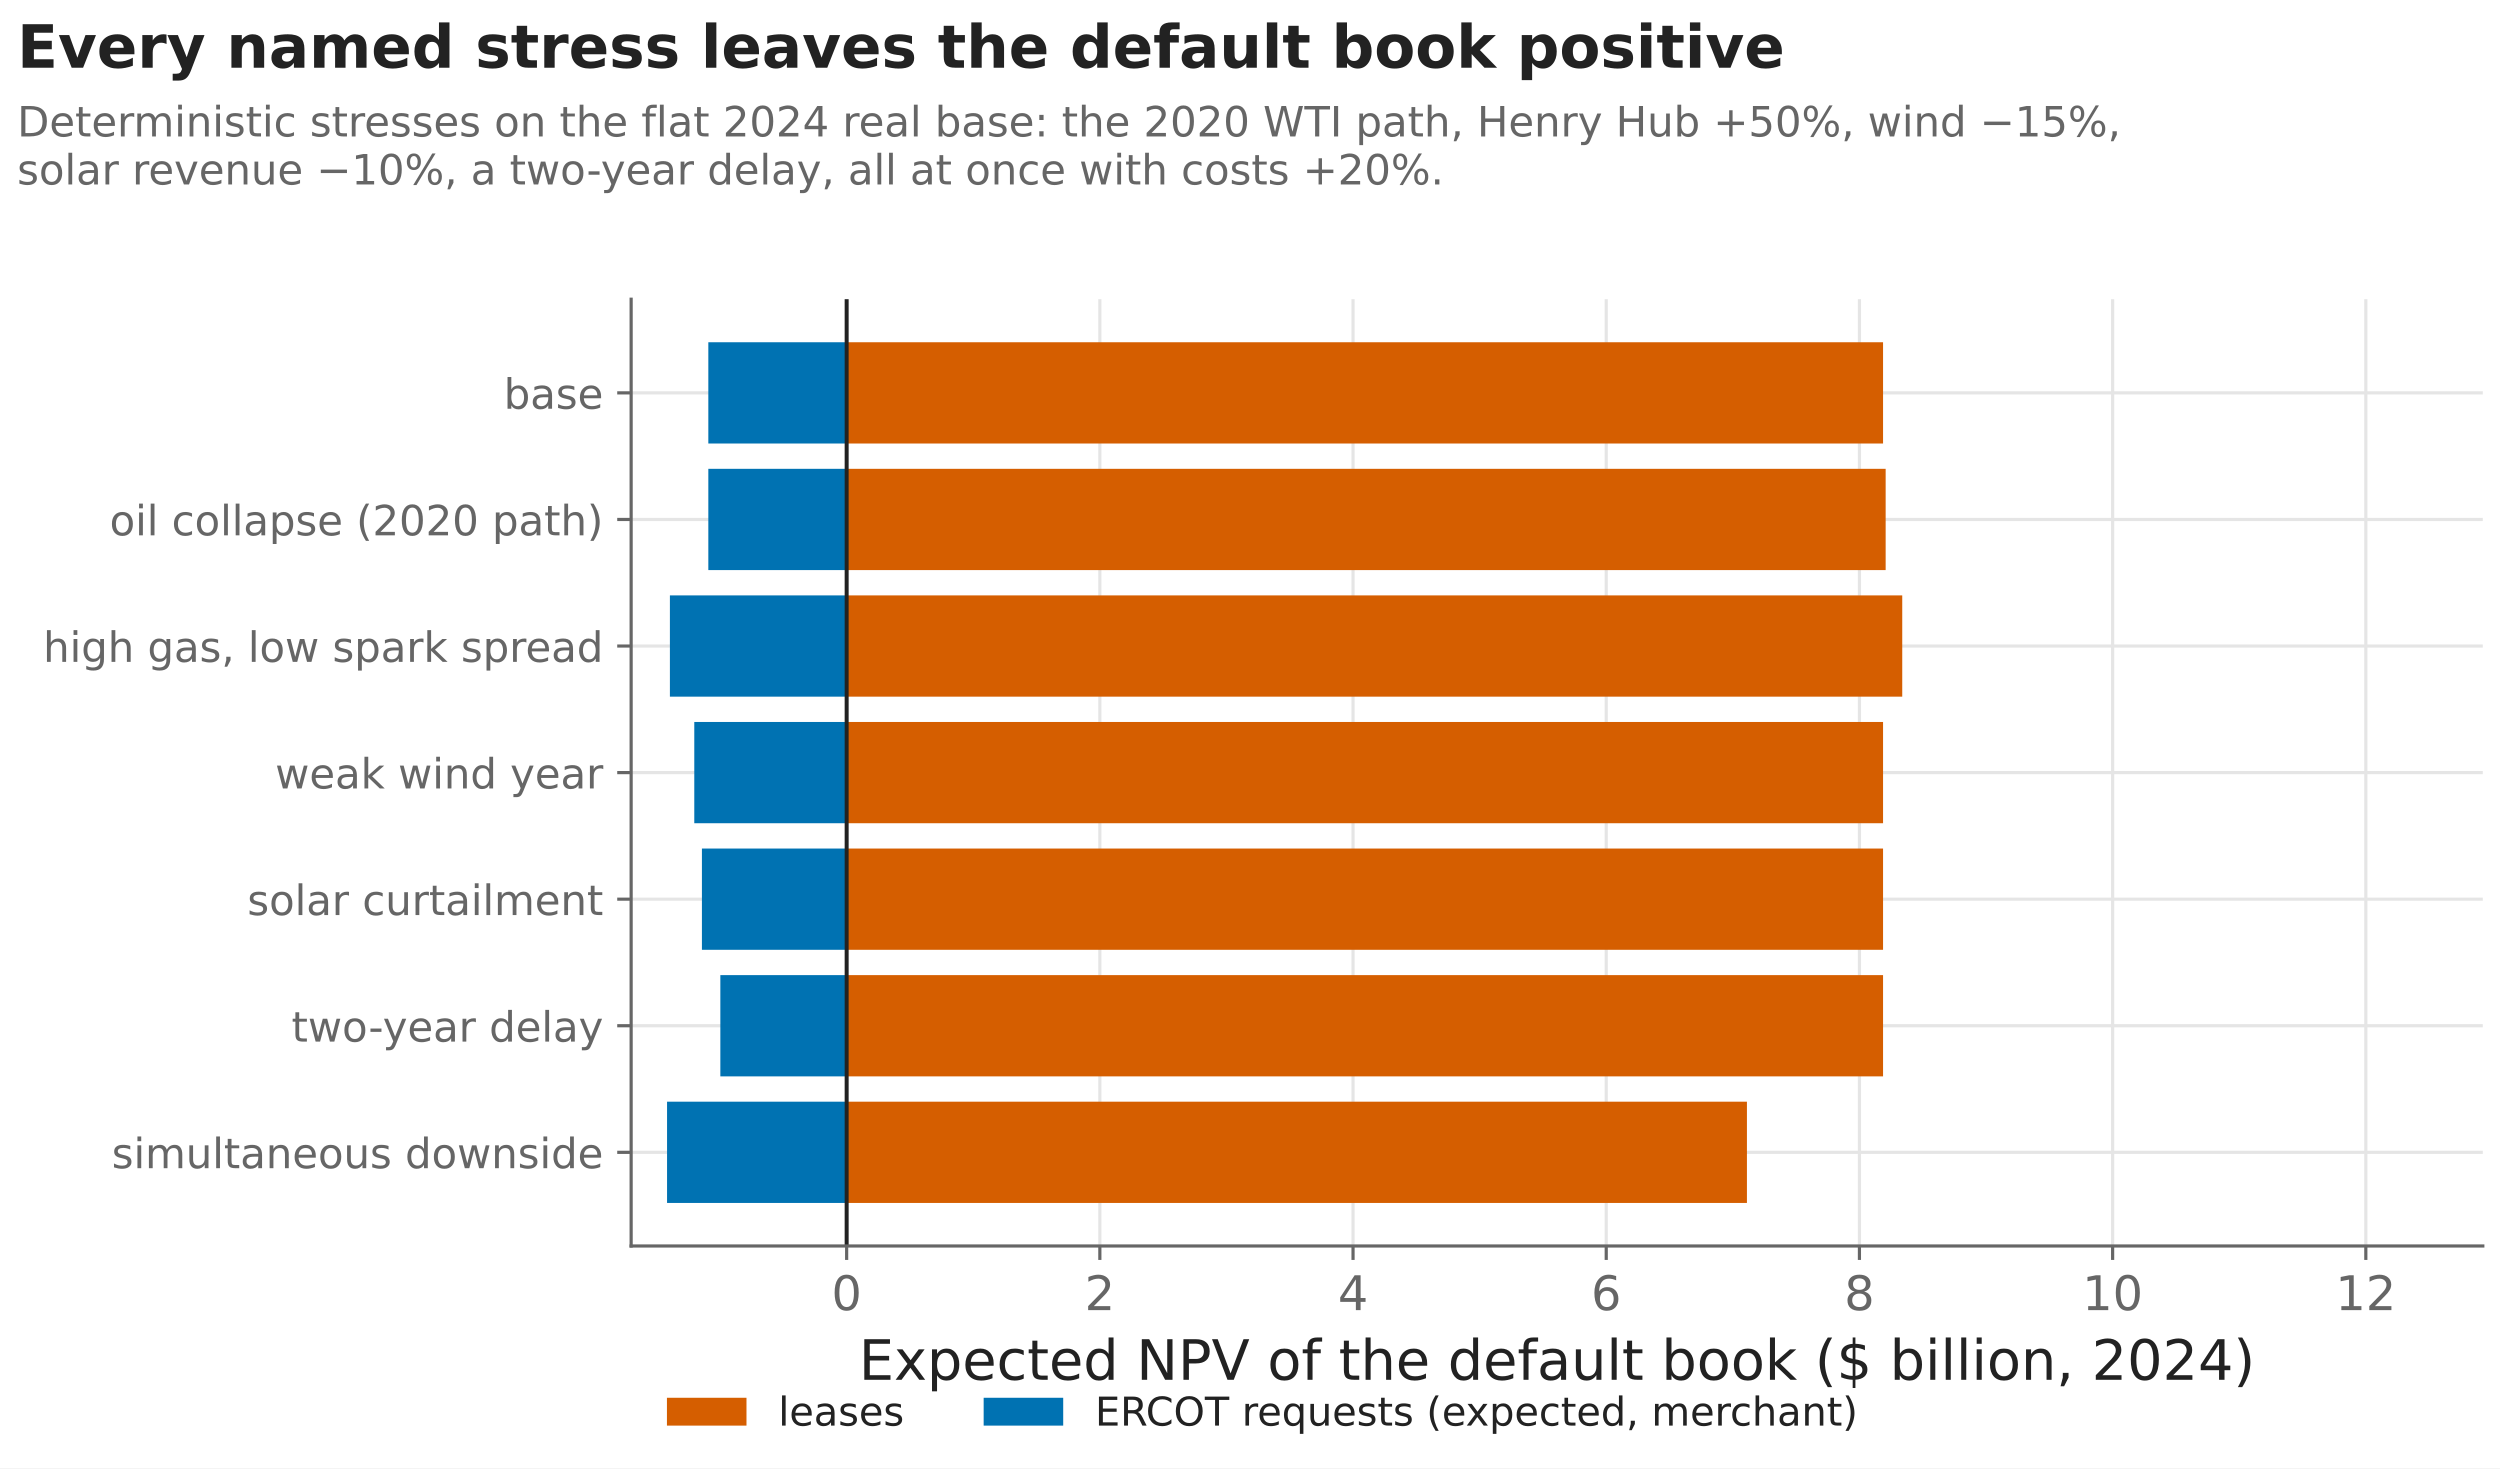
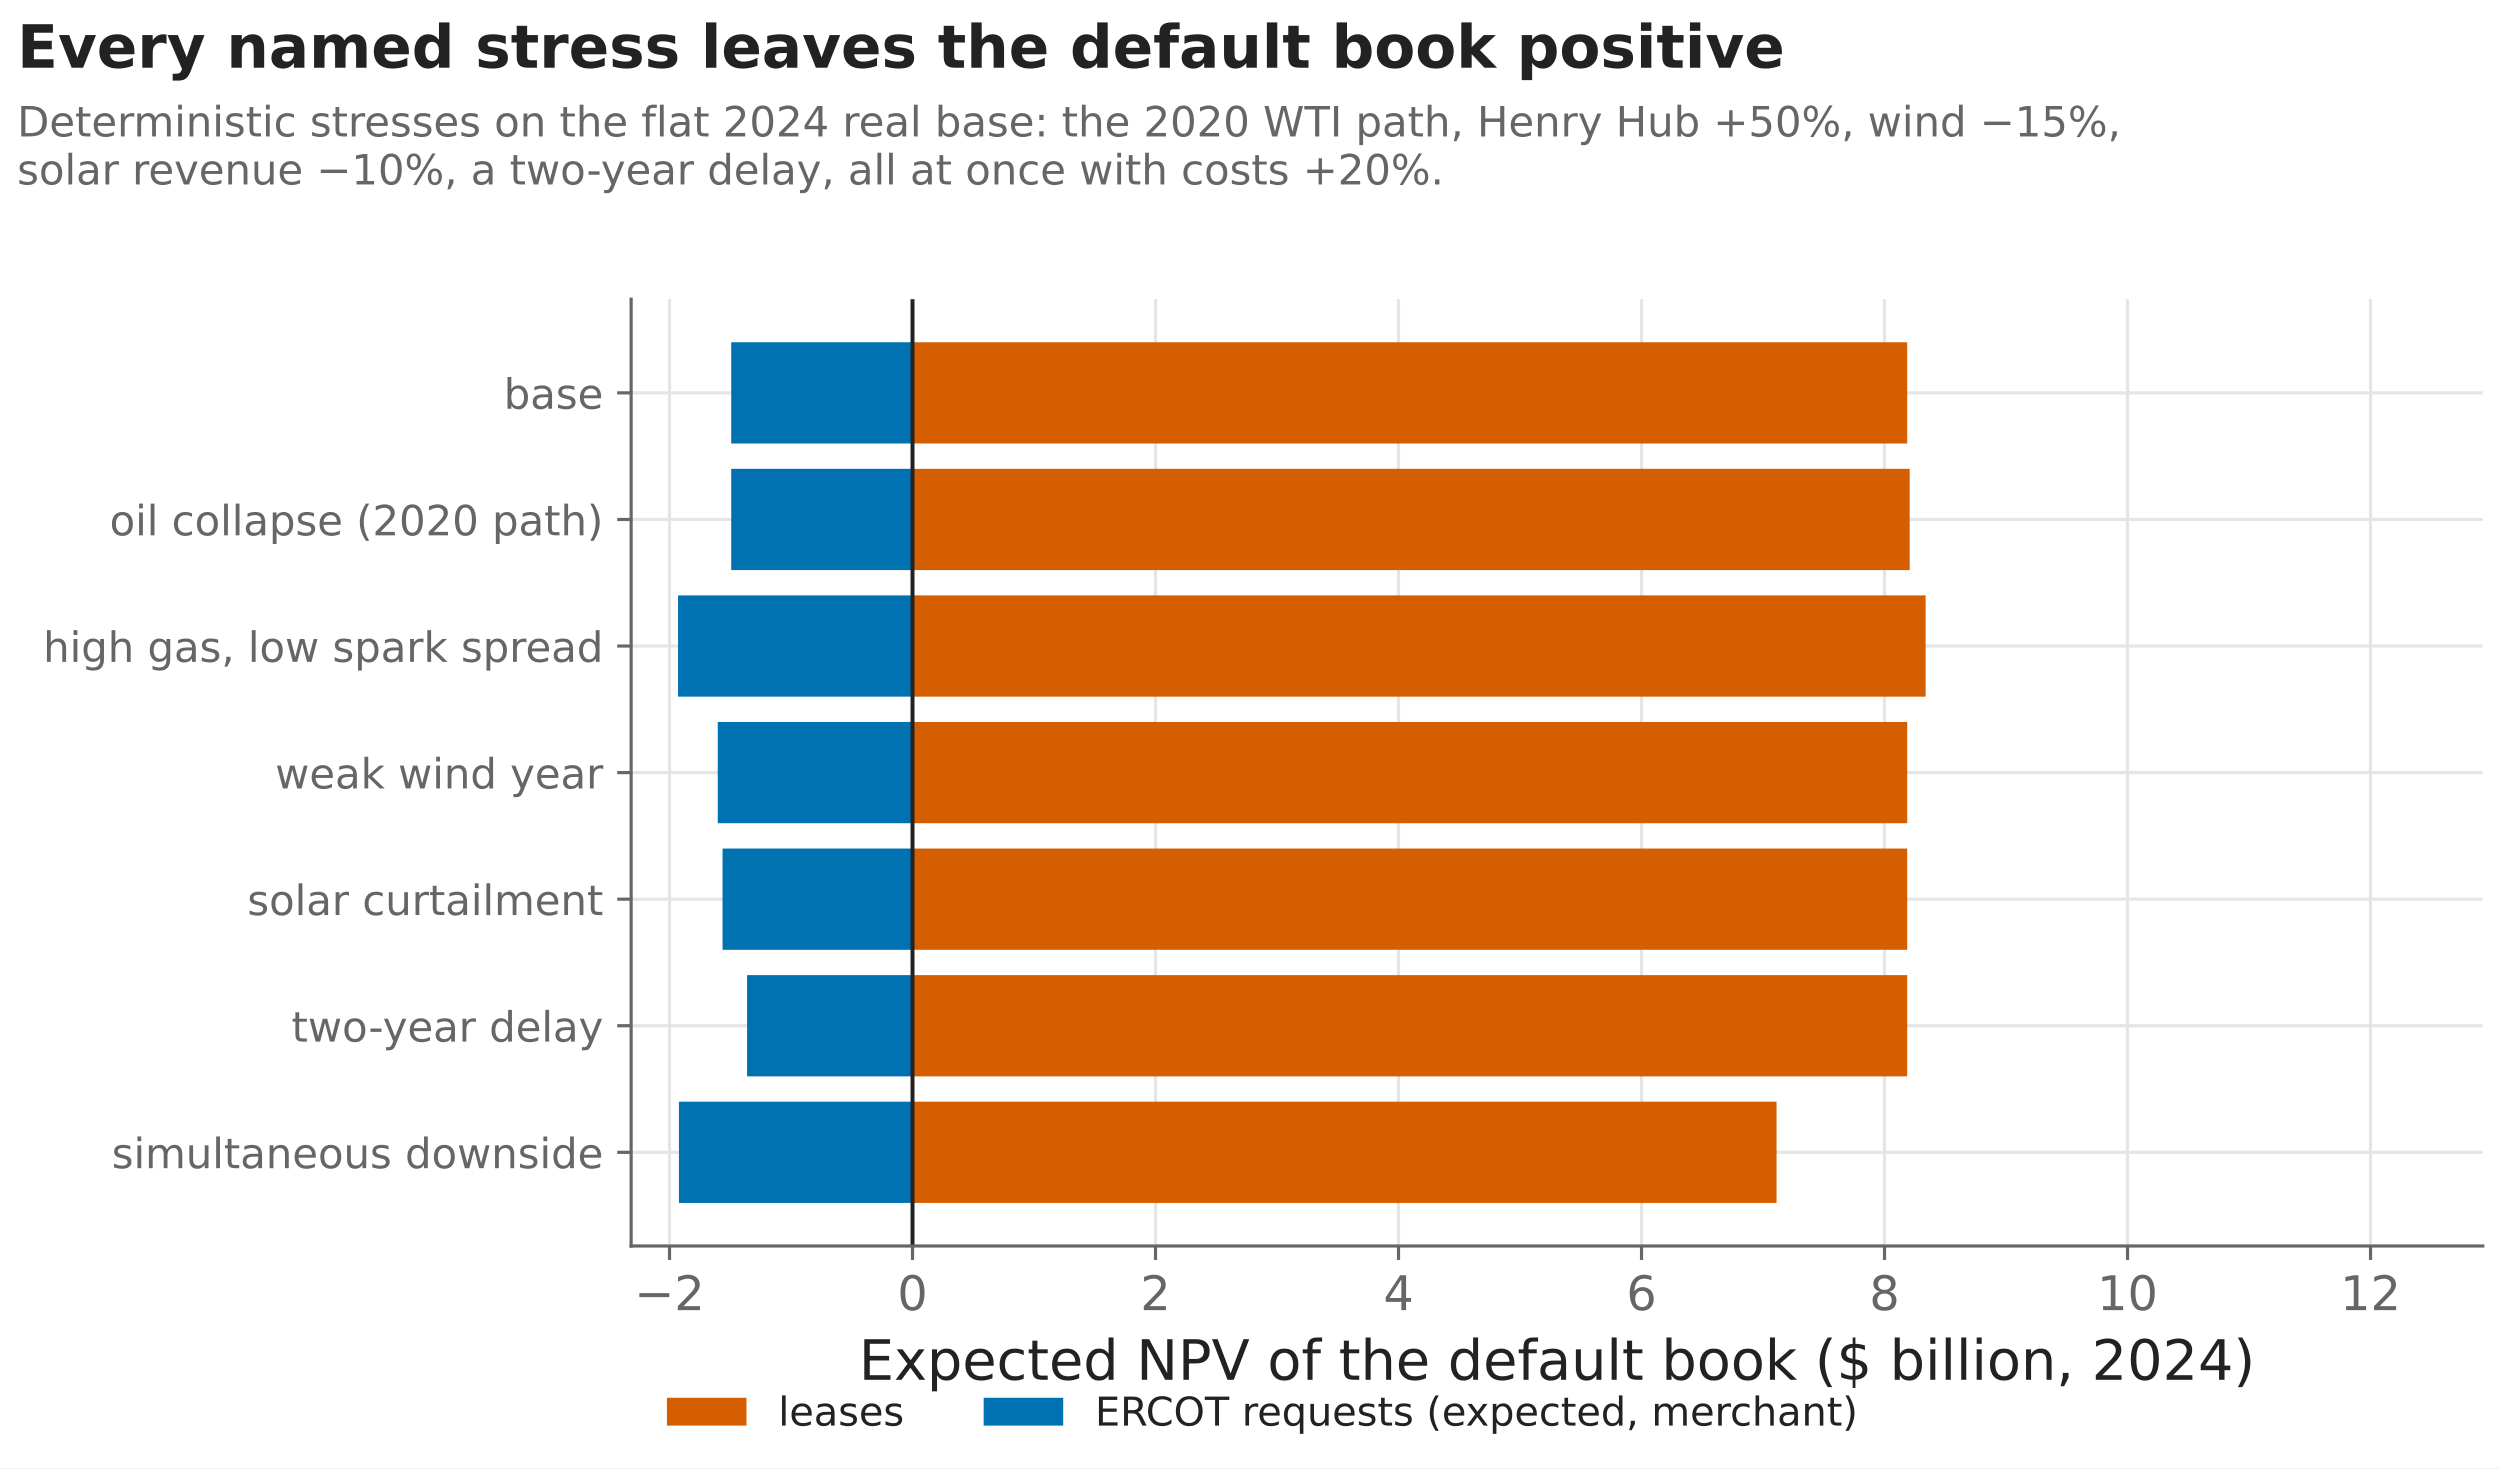
<svg xmlns="http://www.w3.org/2000/svg" xmlns:xlink="http://www.w3.org/1999/xlink" width="628.56pt" height="369.156pt" viewBox="0 0 628.56 369.156" version="1.1">
  <defs>
    <style type="text/css">*{stroke-linejoin: round; stroke-linecap: butt}</style>
  </defs>
  <g id="figure_1">
    <g id="patch_1">
      <path d="M 0 369.156  L 628.56 369.156  L 628.56 0  L 0 0  z " style="fill: #ffffff" />
    </g>
    <g id="axes_1">
      <g id="patch_2">
        <path d="M 158.684 313.27  L 624.24 313.27  L 624.24 75.23  L 158.684 75.23  z " style="fill: #ffffff" />
      </g>
      <g id="matplotlib.axis_1">
        <g id="xtick_1">
          <g id="line2d_1">
-             <path d="M 212.867 313.27  L 212.867 75.23  " clip-path="url(#p8471fedcae)" style="fill: none; stroke: #e5e5e5; stroke-width: 0.8; stroke-linecap: square" />
+             <path d="M 168.333 313.27  L 168.333 75.23  " clip-path="url(#p8471fedcae)" style="fill: none; stroke: #e5e5e5; stroke-width: 0.8; stroke-linecap: square" />
          </g>
          <g id="line2d_2">
            <defs>
              <path id="me00eba5936" d="M 0 0  L 0 3.5  " style="stroke: #666666; stroke-width: 0.8" />
            </defs>
            <g>
-               <use xlink:href="#me00eba5936" x="212.867" y="313.27" style="fill: #666666; stroke: #666666; stroke-width: 0.8" />
+               <use xlink:href="#me00eba5936" x="168.333" y="313.27" style="fill: #666666; stroke: #666666; stroke-width: 0.8" />
            </g>
          </g>
          <g id="text_1">
-             <text style="font-size: 12px; font-family: 'DejaVu Sans', 'Bitstream Vera Sans', 'Computer Modern Sans Serif', 'Lucida Grande', 'Verdana', 'Geneva', 'Lucid', 'Arial', 'Helvetica', 'Avant Garde', sans-serif; text-anchor: middle; fill: #666666" x="212.867" y="329.387" transform="rotate(-0 212.8672 329.3874)">0</text>
+             <text style="font-size: 12px; font-family: 'DejaVu Sans', 'Bitstream Vera Sans', 'Computer Modern Sans Serif', 'Lucida Grande', 'Verdana', 'Geneva', 'Lucid', 'Arial', 'Helvetica', 'Avant Garde', sans-serif; text-anchor: middle; fill: #666666" x="168.333" y="329.387" transform="rotate(-0 168.3327 329.3874)">−2</text>
          </g>
        </g>
        <g id="xtick_2">
          <g id="line2d_3">
-             <path d="M 276.527 313.27  L 276.527 75.23  " clip-path="url(#p8471fedcae)" style="fill: none; stroke: #e5e5e5; stroke-width: 0.8; stroke-linecap: square" />
+             <path d="M 229.429 313.27  L 229.429 75.23  " clip-path="url(#p8471fedcae)" style="fill: none; stroke: #e5e5e5; stroke-width: 0.8; stroke-linecap: square" />
          </g>
          <g id="line2d_4">
            <g>
-               <use xlink:href="#me00eba5936" x="276.527" y="313.27" style="fill: #666666; stroke: #666666; stroke-width: 0.8" />
+               <use xlink:href="#me00eba5936" x="229.429" y="313.27" style="fill: #666666; stroke: #666666; stroke-width: 0.8" />
            </g>
          </g>
          <g id="text_2">
-             <text style="font-size: 12px; font-family: 'DejaVu Sans', 'Bitstream Vera Sans', 'Computer Modern Sans Serif', 'Lucida Grande', 'Verdana', 'Geneva', 'Lucid', 'Arial', 'Helvetica', 'Avant Garde', sans-serif; text-anchor: middle; fill: #666666" x="276.527" y="329.387" transform="rotate(-0 276.5266 329.3874)">2</text>
+             <text style="font-size: 12px; font-family: 'DejaVu Sans', 'Bitstream Vera Sans', 'Computer Modern Sans Serif', 'Lucida Grande', 'Verdana', 'Geneva', 'Lucid', 'Arial', 'Helvetica', 'Avant Garde', sans-serif; text-anchor: middle; fill: #666666" x="229.429" y="329.387" transform="rotate(-0 229.4292 329.3874)">0</text>
          </g>
        </g>
        <g id="xtick_3">
          <g id="line2d_5">
-             <path d="M 340.186 313.27  L 340.186 75.23  " clip-path="url(#p8471fedcae)" style="fill: none; stroke: #e5e5e5; stroke-width: 0.8; stroke-linecap: square" />
+             <path d="M 290.526 313.27  L 290.526 75.23  " clip-path="url(#p8471fedcae)" style="fill: none; stroke: #e5e5e5; stroke-width: 0.8; stroke-linecap: square" />
          </g>
          <g id="line2d_6">
            <g>
-               <use xlink:href="#me00eba5936" x="340.186" y="313.27" style="fill: #666666; stroke: #666666; stroke-width: 0.8" />
+               <use xlink:href="#me00eba5936" x="290.526" y="313.27" style="fill: #666666; stroke: #666666; stroke-width: 0.8" />
            </g>
          </g>
          <g id="text_3">
-             <text style="font-size: 12px; font-family: 'DejaVu Sans', 'Bitstream Vera Sans', 'Computer Modern Sans Serif', 'Lucida Grande', 'Verdana', 'Geneva', 'Lucid', 'Arial', 'Helvetica', 'Avant Garde', sans-serif; text-anchor: middle; fill: #666666" x="340.186" y="329.387" transform="rotate(-0 340.1861 329.3874)">4</text>
+             <text style="font-size: 12px; font-family: 'DejaVu Sans', 'Bitstream Vera Sans', 'Computer Modern Sans Serif', 'Lucida Grande', 'Verdana', 'Geneva', 'Lucid', 'Arial', 'Helvetica', 'Avant Garde', sans-serif; text-anchor: middle; fill: #666666" x="290.526" y="329.387" transform="rotate(-0 290.5257 329.3874)">2</text>
          </g>
        </g>
        <g id="xtick_4">
          <g id="line2d_7">
-             <path d="M 403.846 313.27  L 403.846 75.23  " clip-path="url(#p8471fedcae)" style="fill: none; stroke: #e5e5e5; stroke-width: 0.8; stroke-linecap: square" />
+             <path d="M 351.622 313.27  L 351.622 75.23  " clip-path="url(#p8471fedcae)" style="fill: none; stroke: #e5e5e5; stroke-width: 0.8; stroke-linecap: square" />
          </g>
          <g id="line2d_8">
            <g>
-               <use xlink:href="#me00eba5936" x="403.846" y="313.27" style="fill: #666666; stroke: #666666; stroke-width: 0.8" />
+               <use xlink:href="#me00eba5936" x="351.622" y="313.27" style="fill: #666666; stroke: #666666; stroke-width: 0.8" />
            </g>
          </g>
          <g id="text_4">
-             <text style="font-size: 12px; font-family: 'DejaVu Sans', 'Bitstream Vera Sans', 'Computer Modern Sans Serif', 'Lucida Grande', 'Verdana', 'Geneva', 'Lucid', 'Arial', 'Helvetica', 'Avant Garde', sans-serif; text-anchor: middle; fill: #666666" x="403.846" y="329.387" transform="rotate(-0 403.8456 329.3874)">6</text>
+             <text style="font-size: 12px; font-family: 'DejaVu Sans', 'Bitstream Vera Sans', 'Computer Modern Sans Serif', 'Lucida Grande', 'Verdana', 'Geneva', 'Lucid', 'Arial', 'Helvetica', 'Avant Garde', sans-serif; text-anchor: middle; fill: #666666" x="351.622" y="329.387" transform="rotate(-0 351.6222 329.3874)">4</text>
          </g>
        </g>
        <g id="xtick_5">
          <g id="line2d_9">
-             <path d="M 467.505 313.27  L 467.505 75.23  " clip-path="url(#p8471fedcae)" style="fill: none; stroke: #e5e5e5; stroke-width: 0.8; stroke-linecap: square" />
+             <path d="M 412.719 313.27  L 412.719 75.23  " clip-path="url(#p8471fedcae)" style="fill: none; stroke: #e5e5e5; stroke-width: 0.8; stroke-linecap: square" />
          </g>
          <g id="line2d_10">
            <g>
-               <use xlink:href="#me00eba5936" x="467.505" y="313.27" style="fill: #666666; stroke: #666666; stroke-width: 0.8" />
+               <use xlink:href="#me00eba5936" x="412.719" y="313.27" style="fill: #666666; stroke: #666666; stroke-width: 0.8" />
            </g>
          </g>
          <g id="text_5">
-             <text style="font-size: 12px; font-family: 'DejaVu Sans', 'Bitstream Vera Sans', 'Computer Modern Sans Serif', 'Lucida Grande', 'Verdana', 'Geneva', 'Lucid', 'Arial', 'Helvetica', 'Avant Garde', sans-serif; text-anchor: middle; fill: #666666" x="467.505" y="329.387" transform="rotate(-0 467.505 329.3874)">8</text>
+             <text style="font-size: 12px; font-family: 'DejaVu Sans', 'Bitstream Vera Sans', 'Computer Modern Sans Serif', 'Lucida Grande', 'Verdana', 'Geneva', 'Lucid', 'Arial', 'Helvetica', 'Avant Garde', sans-serif; text-anchor: middle; fill: #666666" x="412.719" y="329.387" transform="rotate(-0 412.7188 329.3874)">6</text>
          </g>
        </g>
        <g id="xtick_6">
          <g id="line2d_11">
-             <path d="M 531.165 313.27  L 531.165 75.23  " clip-path="url(#p8471fedcae)" style="fill: none; stroke: #e5e5e5; stroke-width: 0.8; stroke-linecap: square" />
+             <path d="M 473.815 313.27  L 473.815 75.23  " clip-path="url(#p8471fedcae)" style="fill: none; stroke: #e5e5e5; stroke-width: 0.8; stroke-linecap: square" />
          </g>
          <g id="line2d_12">
            <g>
-               <use xlink:href="#me00eba5936" x="531.165" y="313.27" style="fill: #666666; stroke: #666666; stroke-width: 0.8" />
+               <use xlink:href="#me00eba5936" x="473.815" y="313.27" style="fill: #666666; stroke: #666666; stroke-width: 0.8" />
            </g>
          </g>
          <g id="text_6">
-             <text style="font-size: 12px; font-family: 'DejaVu Sans', 'Bitstream Vera Sans', 'Computer Modern Sans Serif', 'Lucida Grande', 'Verdana', 'Geneva', 'Lucid', 'Arial', 'Helvetica', 'Avant Garde', sans-serif; text-anchor: middle; fill: #666666" x="531.165" y="329.387" transform="rotate(-0 531.1645 329.3874)">10</text>
+             <text style="font-size: 12px; font-family: 'DejaVu Sans', 'Bitstream Vera Sans', 'Computer Modern Sans Serif', 'Lucida Grande', 'Verdana', 'Geneva', 'Lucid', 'Arial', 'Helvetica', 'Avant Garde', sans-serif; text-anchor: middle; fill: #666666" x="473.815" y="329.387" transform="rotate(-0 473.8153 329.3874)">8</text>
          </g>
        </g>
        <g id="xtick_7">
          <g id="line2d_13">
-             <path d="M 594.824 313.27  L 594.824 75.23  " clip-path="url(#p8471fedcae)" style="fill: none; stroke: #e5e5e5; stroke-width: 0.8; stroke-linecap: square" />
+             <path d="M 534.912 313.27  L 534.912 75.23  " clip-path="url(#p8471fedcae)" style="fill: none; stroke: #e5e5e5; stroke-width: 0.8; stroke-linecap: square" />
          </g>
          <g id="line2d_14">
            <g>
-               <use xlink:href="#me00eba5936" x="594.824" y="313.27" style="fill: #666666; stroke: #666666; stroke-width: 0.8" />
+               <use xlink:href="#me00eba5936" x="534.912" y="313.27" style="fill: #666666; stroke: #666666; stroke-width: 0.8" />
            </g>
          </g>
          <g id="text_7">
-             <text style="font-size: 12px; font-family: 'DejaVu Sans', 'Bitstream Vera Sans', 'Computer Modern Sans Serif', 'Lucida Grande', 'Verdana', 'Geneva', 'Lucid', 'Arial', 'Helvetica', 'Avant Garde', sans-serif; text-anchor: middle; fill: #666666" x="594.824" y="329.387" transform="rotate(-0 594.824 329.3874)">12</text>
-           </g>
-         </g>
-         <g id="text_8">
+             <text style="font-size: 12px; font-family: 'DejaVu Sans', 'Bitstream Vera Sans', 'Computer Modern Sans Serif', 'Lucida Grande', 'Verdana', 'Geneva', 'Lucid', 'Arial', 'Helvetica', 'Avant Garde', sans-serif; text-anchor: middle; fill: #666666" x="534.912" y="329.387" transform="rotate(-0 534.9118 329.3874)">10</text>
+           </g>
+         </g>
+         <g id="xtick_8">
+           <g id="line2d_15">
+             <path d="M 596.008 313.27  L 596.008 75.23  " clip-path="url(#p8471fedcae)" style="fill: none; stroke: #e5e5e5; stroke-width: 0.8; stroke-linecap: square" />
+           </g>
+           <g id="line2d_16">
+             <g>
+               <use xlink:href="#me00eba5936" x="596.008" y="313.27" style="fill: #666666; stroke: #666666; stroke-width: 0.8" />
+             </g>
+           </g>
+           <g id="text_8">
+             <text style="font-size: 12px; font-family: 'DejaVu Sans', 'Bitstream Vera Sans', 'Computer Modern Sans Serif', 'Lucida Grande', 'Verdana', 'Geneva', 'Lucid', 'Arial', 'Helvetica', 'Avant Garde', sans-serif; text-anchor: middle; fill: #666666" x="596.008" y="329.387" transform="rotate(-0 596.0083 329.3874)">12</text>
+           </g>
+         </g>
+         <g id="text_9">
          <text style="font-size: 14px; font-family: 'DejaVu Sans', 'Bitstream Vera Sans', 'Computer Modern Sans Serif', 'Lucida Grande', 'Verdana', 'Geneva', 'Lucid', 'Arial', 'Helvetica', 'Avant Garde', sans-serif; text-anchor: middle; fill: #222222" x="391.462" y="346.908" transform="rotate(-0 391.4619 346.908)">Expected NPV of the default book ($ billion, 2024)</text>
        </g>
      </g>
      <g id="matplotlib.axis_2">
        <g id="ytick_1">
-           <g id="line2d_15">
+           <g id="line2d_17">
            <path d="M 158.684 98.78  L 624.24 98.78  " clip-path="url(#p8471fedcae)" style="fill: none; stroke: #e5e5e5; stroke-width: 0.8; stroke-linecap: square" />
          </g>
-           <g id="line2d_16">
+           <g id="line2d_18">
            <defs>
              <path id="mce5acbc380" d="M 0 0  L -3.5 0  " style="stroke: #666666; stroke-width: 0.8" />
            </defs>
            <g>
              <use xlink:href="#mce5acbc380" x="158.684" y="98.78" style="fill: #666666; stroke: #666666; stroke-width: 0.8" />
            </g>
          </g>
-           <g id="text_9">
+           <g id="text_10">
            <text style="font-size: 10.5px; font-family: 'DejaVu Sans', 'Bitstream Vera Sans', 'Computer Modern Sans Serif', 'Lucida Grande', 'Verdana', 'Geneva', 'Lucid', 'Arial', 'Helvetica', 'Avant Garde', sans-serif; text-anchor: end; fill: #666666" x="151.684" y="102.769" transform="rotate(-0 151.6838 102.7688)">base</text>
          </g>
        </g>
        <g id="ytick_2">
-           <g id="line2d_17">
+           <g id="line2d_19">
            <path d="M 158.684 130.603  L 624.24 130.603  " clip-path="url(#p8471fedcae)" style="fill: none; stroke: #e5e5e5; stroke-width: 0.8; stroke-linecap: square" />
          </g>
-           <g id="line2d_18">
+           <g id="line2d_20">
            <g>
              <use xlink:href="#mce5acbc380" x="158.684" y="130.603" style="fill: #666666; stroke: #666666; stroke-width: 0.8" />
            </g>
          </g>
-           <g id="text_10">
+           <g id="text_11">
            <text style="font-size: 10.5px; font-family: 'DejaVu Sans', 'Bitstream Vera Sans', 'Computer Modern Sans Serif', 'Lucida Grande', 'Verdana', 'Geneva', 'Lucid', 'Arial', 'Helvetica', 'Avant Garde', sans-serif; text-anchor: end; fill: #666666" x="151.684" y="134.592" transform="rotate(-0 151.6838 134.5923)">oil collapse (2020 path)</text>
          </g>
        </g>
        <g id="ytick_3">
-           <g id="line2d_19">
+           <g id="line2d_21">
            <path d="M 158.684 162.427  L 624.24 162.427  " clip-path="url(#p8471fedcae)" style="fill: none; stroke: #e5e5e5; stroke-width: 0.8; stroke-linecap: square" />
          </g>
-           <g id="line2d_20">
+           <g id="line2d_22">
            <g>
              <use xlink:href="#mce5acbc380" x="158.684" y="162.427" style="fill: #666666; stroke: #666666; stroke-width: 0.8" />
            </g>
          </g>
-           <g id="text_11">
+           <g id="text_12">
            <text style="font-size: 10.5px; font-family: 'DejaVu Sans', 'Bitstream Vera Sans', 'Computer Modern Sans Serif', 'Lucida Grande', 'Verdana', 'Geneva', 'Lucid', 'Arial', 'Helvetica', 'Avant Garde', sans-serif; text-anchor: end; fill: #666666" x="151.684" y="166.416" transform="rotate(-0 151.6838 166.4158)">high gas, low spark spread</text>
          </g>
        </g>
        <g id="ytick_4">
-           <g id="line2d_21">
+           <g id="line2d_23">
            <path d="M 158.684 194.25  L 624.24 194.25  " clip-path="url(#p8471fedcae)" style="fill: none; stroke: #e5e5e5; stroke-width: 0.8; stroke-linecap: square" />
          </g>
-           <g id="line2d_22">
+           <g id="line2d_24">
            <g>
              <use xlink:href="#mce5acbc380" x="158.684" y="194.25" style="fill: #666666; stroke: #666666; stroke-width: 0.8" />
            </g>
          </g>
-           <g id="text_12">
+           <g id="text_13">
            <text style="font-size: 10.5px; font-family: 'DejaVu Sans', 'Bitstream Vera Sans', 'Computer Modern Sans Serif', 'Lucida Grande', 'Verdana', 'Geneva', 'Lucid', 'Arial', 'Helvetica', 'Avant Garde', sans-serif; text-anchor: end; fill: #666666" x="151.684" y="198.239" transform="rotate(-0 151.6838 198.2394)">weak wind year</text>
          </g>
        </g>
        <g id="ytick_5">
-           <g id="line2d_23">
+           <g id="line2d_25">
            <path d="M 158.684 226.074  L 624.24 226.074  " clip-path="url(#p8471fedcae)" style="fill: none; stroke: #e5e5e5; stroke-width: 0.8; stroke-linecap: square" />
          </g>
-           <g id="line2d_24">
+           <g id="line2d_26">
            <g>
              <use xlink:href="#mce5acbc380" x="158.684" y="226.074" style="fill: #666666; stroke: #666666; stroke-width: 0.8" />
            </g>
          </g>
-           <g id="text_13">
+           <g id="text_14">
            <text style="font-size: 10.5px; font-family: 'DejaVu Sans', 'Bitstream Vera Sans', 'Computer Modern Sans Serif', 'Lucida Grande', 'Verdana', 'Geneva', 'Lucid', 'Arial', 'Helvetica', 'Avant Garde', sans-serif; text-anchor: end; fill: #666666" x="151.684" y="230.063" transform="rotate(-0 151.6838 230.0629)">solar curtailment</text>
          </g>
        </g>
        <g id="ytick_6">
-           <g id="line2d_25">
+           <g id="line2d_27">
            <path d="M 158.684 257.897  L 624.24 257.897  " clip-path="url(#p8471fedcae)" style="fill: none; stroke: #e5e5e5; stroke-width: 0.8; stroke-linecap: square" />
          </g>
-           <g id="line2d_26">
+           <g id="line2d_28">
            <g>
              <use xlink:href="#mce5acbc380" x="158.684" y="257.897" style="fill: #666666; stroke: #666666; stroke-width: 0.8" />
            </g>
          </g>
-           <g id="text_14">
+           <g id="text_15">
            <text style="font-size: 10.5px; font-family: 'DejaVu Sans', 'Bitstream Vera Sans', 'Computer Modern Sans Serif', 'Lucida Grande', 'Verdana', 'Geneva', 'Lucid', 'Arial', 'Helvetica', 'Avant Garde', sans-serif; text-anchor: end; fill: #666666" x="151.684" y="261.886" transform="rotate(-0 151.6838 261.8864)">two-year delay</text>
          </g>
        </g>
        <g id="ytick_7">
-           <g id="line2d_27">
+           <g id="line2d_29">
            <path d="M 158.684 289.721  L 624.24 289.721  " clip-path="url(#p8471fedcae)" style="fill: none; stroke: #e5e5e5; stroke-width: 0.8; stroke-linecap: square" />
          </g>
-           <g id="line2d_28">
+           <g id="line2d_30">
            <g>
              <use xlink:href="#mce5acbc380" x="158.684" y="289.721" style="fill: #666666; stroke: #666666; stroke-width: 0.8" />
            </g>
          </g>
-           <g id="text_15">
+           <g id="text_16">
            <text style="font-size: 10.5px; font-family: 'DejaVu Sans', 'Bitstream Vera Sans', 'Computer Modern Sans Serif', 'Lucida Grande', 'Verdana', 'Geneva', 'Lucid', 'Arial', 'Helvetica', 'Avant Garde', sans-serif; text-anchor: end; fill: #666666" x="151.684" y="293.71" transform="rotate(-0 151.6838 293.71)">simultaneous downside</text>
          </g>
        </g>
      </g>
      <g id="patch_3">
-         <path d="M 212.867 86.05  L 473.445 86.05  L 473.445 111.509  L 212.867 111.509  z " clip-path="url(#p8471fedcae)" style="fill: #d55e00" />
+         <path d="M 229.429 86.05  L 479.516 86.05  L 479.516 111.509  L 229.429 111.509  z " clip-path="url(#p8471fedcae)" style="fill: #d55e00" />
      </g>
      <g id="patch_4">
-         <path d="M 212.867 117.874  L 474.097 117.874  L 474.097 143.333  L 212.867 143.333  z " clip-path="url(#p8471fedcae)" style="fill: #d55e00" />
+         <path d="M 229.429 117.874  L 480.142 117.874  L 480.142 143.333  L 229.429 143.333  z " clip-path="url(#p8471fedcae)" style="fill: #d55e00" />
      </g>
      <g id="patch_5">
-         <path d="M 212.867 149.697  L 478.269 149.697  L 478.269 175.156  L 212.867 175.156  z " clip-path="url(#p8471fedcae)" style="fill: #d55e00" />
+         <path d="M 229.429 149.697  L 484.146 149.697  L 484.146 175.156  L 229.429 175.156  z " clip-path="url(#p8471fedcae)" style="fill: #d55e00" />
      </g>
      <g id="patch_6">
-         <path d="M 212.867 181.521  L 473.445 181.521  L 473.445 206.98  L 212.867 206.98  z " clip-path="url(#p8471fedcae)" style="fill: #d55e00" />
+         <path d="M 229.429 181.521  L 479.516 181.521  L 479.516 206.98  L 229.429 206.98  z " clip-path="url(#p8471fedcae)" style="fill: #d55e00" />
      </g>
      <g id="patch_7">
-         <path d="M 212.867 213.344  L 473.445 213.344  L 473.445 238.803  L 212.867 238.803  z " clip-path="url(#p8471fedcae)" style="fill: #d55e00" />
+         <path d="M 229.429 213.344  L 479.516 213.344  L 479.516 238.803  L 229.429 238.803  z " clip-path="url(#p8471fedcae)" style="fill: #d55e00" />
      </g>
      <g id="patch_8">
-         <path d="M 212.867 245.168  L 473.445 245.168  L 473.445 270.627  L 212.867 270.627  z " clip-path="url(#p8471fedcae)" style="fill: #d55e00" />
+         <path d="M 229.429 245.168  L 479.516 245.168  L 479.516 270.627  L 229.429 270.627  z " clip-path="url(#p8471fedcae)" style="fill: #d55e00" />
      </g>
      <g id="patch_9">
-         <path d="M 212.867 276.991  L 439.22 276.991  L 439.22 302.45  L 212.867 302.45  z " clip-path="url(#p8471fedcae)" style="fill: #d55e00" />
+         <path d="M 229.429 276.991  L 446.669 276.991  L 446.669 302.45  L 229.429 302.45  z " clip-path="url(#p8471fedcae)" style="fill: #d55e00" />
      </g>
      <g id="patch_10">
-         <path d="M 212.867 86.05  L 178.091 86.05  L 178.091 111.509  L 212.867 111.509  z " clip-path="url(#p8471fedcae)" style="fill: #0072b2" />
+         <path d="M 229.429 86.05  L 183.847 86.05  L 183.847 111.509  L 229.429 111.509  z " clip-path="url(#p8471fedcae)" style="fill: #0072b2" />
      </g>
      <g id="patch_11">
-         <path d="M 212.867 117.874  L 178.091 117.874  L 178.091 143.333  L 212.867 143.333  z " clip-path="url(#p8471fedcae)" style="fill: #0072b2" />
+         <path d="M 229.429 117.874  L 183.847 117.874  L 183.847 143.333  L 229.429 143.333  z " clip-path="url(#p8471fedcae)" style="fill: #0072b2" />
      </g>
      <g id="patch_12">
-         <path d="M 212.867 149.697  L 168.43 149.697  L 168.43 175.156  L 212.867 175.156  z " clip-path="url(#p8471fedcae)" style="fill: #0072b2" />
+         <path d="M 229.429 149.697  L 170.475 149.697  L 170.475 175.156  L 229.429 175.156  z " clip-path="url(#p8471fedcae)" style="fill: #0072b2" />
      </g>
      <g id="patch_13">
-         <path d="M 212.867 181.521  L 174.56 181.521  L 174.56 206.98  L 212.867 206.98  z " clip-path="url(#p8471fedcae)" style="fill: #0072b2" />
+         <path d="M 229.429 181.521  L 180.458 181.521  L 180.458 206.98  L 229.429 206.98  z " clip-path="url(#p8471fedcae)" style="fill: #0072b2" />
      </g>
      <g id="patch_14">
-         <path d="M 212.867 213.344  L 176.479 213.344  L 176.479 238.803  L 212.867 238.803  z " clip-path="url(#p8471fedcae)" style="fill: #0072b2" />
+         <path d="M 229.429 213.344  L 181.668 213.344  L 181.668 238.803  L 229.429 238.803  z " clip-path="url(#p8471fedcae)" style="fill: #0072b2" />
      </g>
      <g id="patch_15">
-         <path d="M 212.867 245.168  L 181.113 245.168  L 181.113 270.627  L 212.867 270.627  z " clip-path="url(#p8471fedcae)" style="fill: #0072b2" />
+         <path d="M 229.429 245.168  L 187.832 245.168  L 187.832 270.627  L 229.429 270.627  z " clip-path="url(#p8471fedcae)" style="fill: #0072b2" />
      </g>
      <g id="patch_16">
-         <path d="M 212.867 276.991  L 167.714 276.991  L 167.714 302.45  L 212.867 302.45  z " clip-path="url(#p8471fedcae)" style="fill: #0072b2" />
-       </g>
-       <g id="line2d_29">
-         <path d="M 212.867 313.27  L 212.867 75.23  " clip-path="url(#p8471fedcae)" style="fill: none; stroke: #222222; stroke-linecap: square" />
+         <path d="M 229.429 276.991  L 170.698 276.991  L 170.698 302.45  L 229.429 302.45  z " clip-path="url(#p8471fedcae)" style="fill: #0072b2" />
+       </g>
+       <g id="line2d_31">
+         <path d="M 229.429 313.27  L 229.429 75.23  " clip-path="url(#p8471fedcae)" style="fill: none; stroke: #222222; stroke-linecap: square" />
      </g>
      <g id="patch_17">
        <path d="M 158.684 313.27  L 158.684 75.23  " style="fill: none; stroke: #666666; stroke-width: 0.8; stroke-linejoin: miter; stroke-linecap: square" />
      </g>
      <g id="patch_18">
        <path d="M 158.684 313.27  L 624.24 313.27  " style="fill: none; stroke: #666666; stroke-width: 0.8; stroke-linejoin: miter; stroke-linecap: square" />
      </g>
      <g id="legend_1">
        <g id="patch_19">
          <path d="M 167.684 358.433  L 187.684 358.433  L 187.684 351.433  L 167.684 351.433  z " style="fill: #d55e00" />
        </g>
-         <g id="text_16">
+         <g id="text_17">
          <text style="font-size: 10px; font-family: 'DejaVu Sans', 'Bitstream Vera Sans', 'Computer Modern Sans Serif', 'Lucida Grande', 'Verdana', 'Geneva', 'Lucid', 'Arial', 'Helvetica', 'Avant Garde', sans-serif; text-anchor: start; fill: #222222" x="195.684" y="358.433" transform="rotate(-0 195.6838 358.4334)">leases</text>
        </g>
        <g id="patch_20">
          <path d="M 247.315 358.433  L 267.315 358.433  L 267.315 351.433  L 247.315 351.433  z " style="fill: #0072b2" />
        </g>
-         <g id="text_17">
+         <g id="text_18">
          <text style="font-size: 10px; font-family: 'DejaVu Sans', 'Bitstream Vera Sans', 'Computer Modern Sans Serif', 'Lucida Grande', 'Verdana', 'Geneva', 'Lucid', 'Arial', 'Helvetica', 'Avant Garde', sans-serif; text-anchor: start; fill: #222222" x="275.315" y="358.433" transform="rotate(-0 275.315 358.4334)">ERCOT requests (expected, merchant)</text>
        </g>
      </g>
    </g>
-     <g id="text_18">
+     <g id="text_19">
      <text style="font-weight: 700; font-size: 15px; font-family: 'DejaVu Sans', 'Bitstream Vera Sans', 'Computer Modern Sans Serif', 'Lucida Grande', 'Verdana', 'Geneva', 'Lucid', 'Arial', 'Helvetica', 'Avant Garde', sans-serif; text-anchor: start; fill: #222222" x="4.32" y="17.025" transform="rotate(-0 4.32 17.02547)">Every named stress leaves the default book positive</text>
    </g>
-     <g id="text_19">
+     <g id="text_20">
      <text style="font-size: 10.5px; font-family: 'DejaVu Sans', 'Bitstream Vera Sans', 'Computer Modern Sans Serif', 'Lucida Grande', 'Verdana', 'Geneva', 'Lucid', 'Arial', 'Helvetica', 'Avant Garde', sans-serif; fill: #666666" transform="translate(4.32 34.3023)">Deterministic stresses on the flat 2024 real base: the 2020 WTI path, Henry Hub +50%, wind −15%,</text>
      <text style="font-size: 10.5px; font-family: 'DejaVu Sans', 'Bitstream Vera Sans', 'Computer Modern Sans Serif', 'Lucida Grande', 'Verdana', 'Geneva', 'Lucid', 'Arial', 'Helvetica', 'Avant Garde', sans-serif; fill: #666666" transform="translate(4.32 46.3773)">solar revenue −10%, a two-year delay, all at once with costs +20%.</text>
    </g>
  </g>
  <defs>
    <clipPath id="p8471fedcae">
      <rect x="158.684" y="75.23" width="465.556" height="238.04" />
    </clipPath>
  </defs>
</svg>
